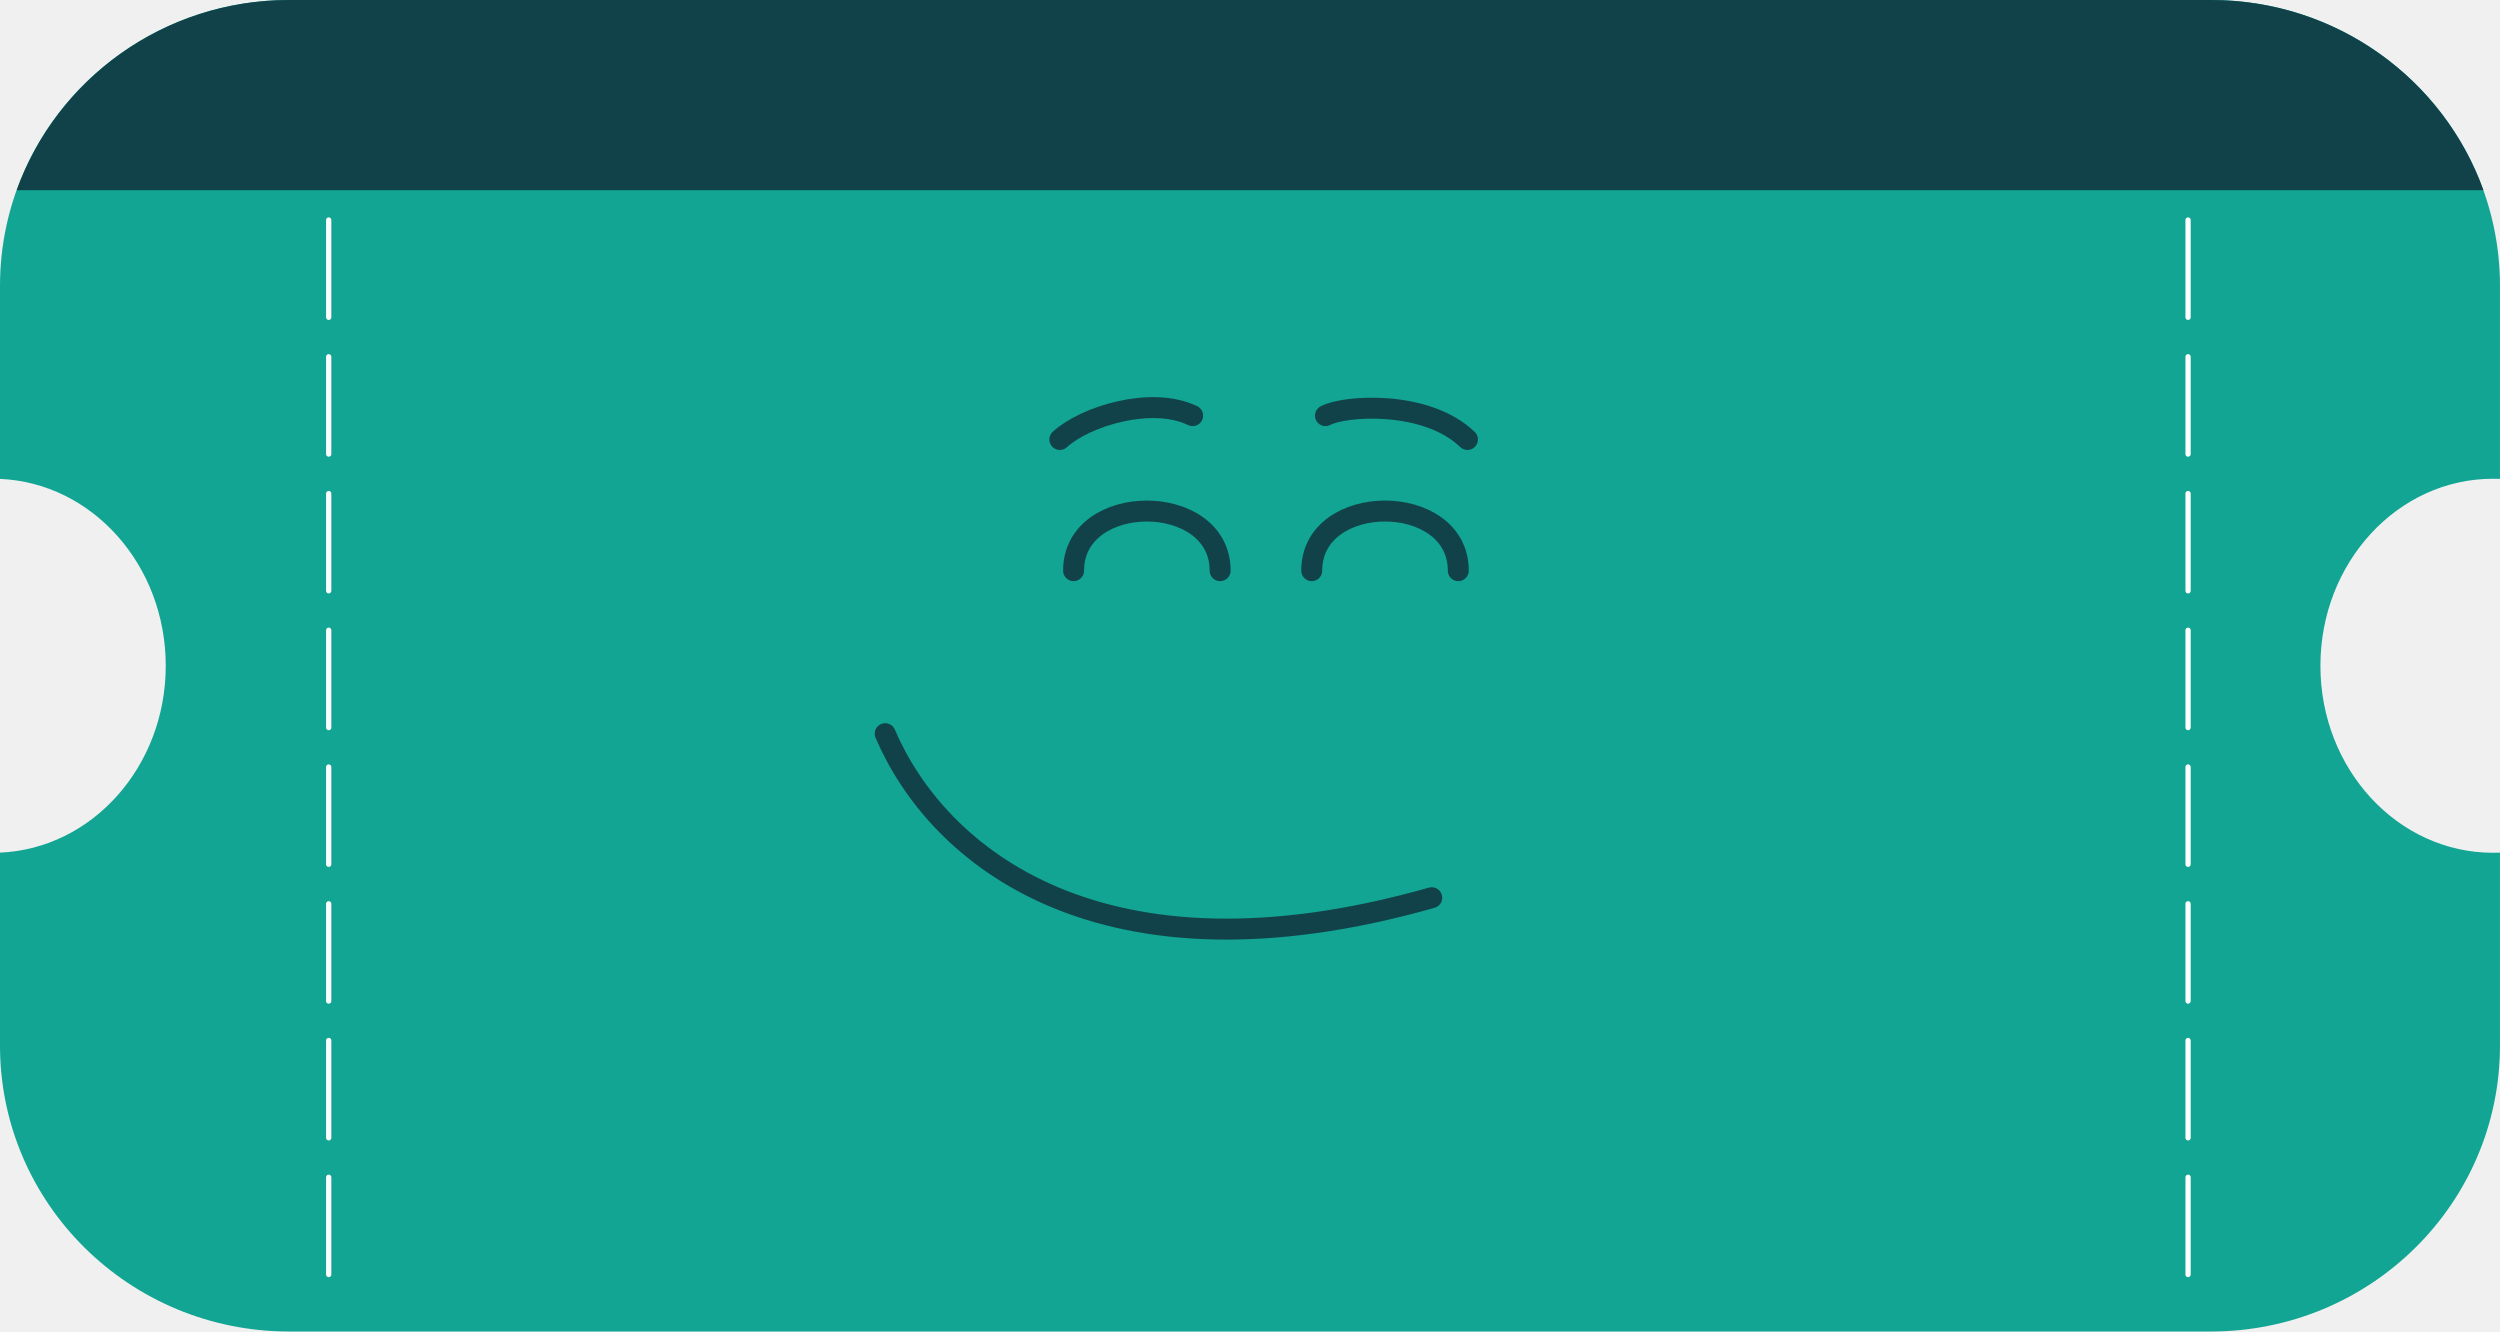
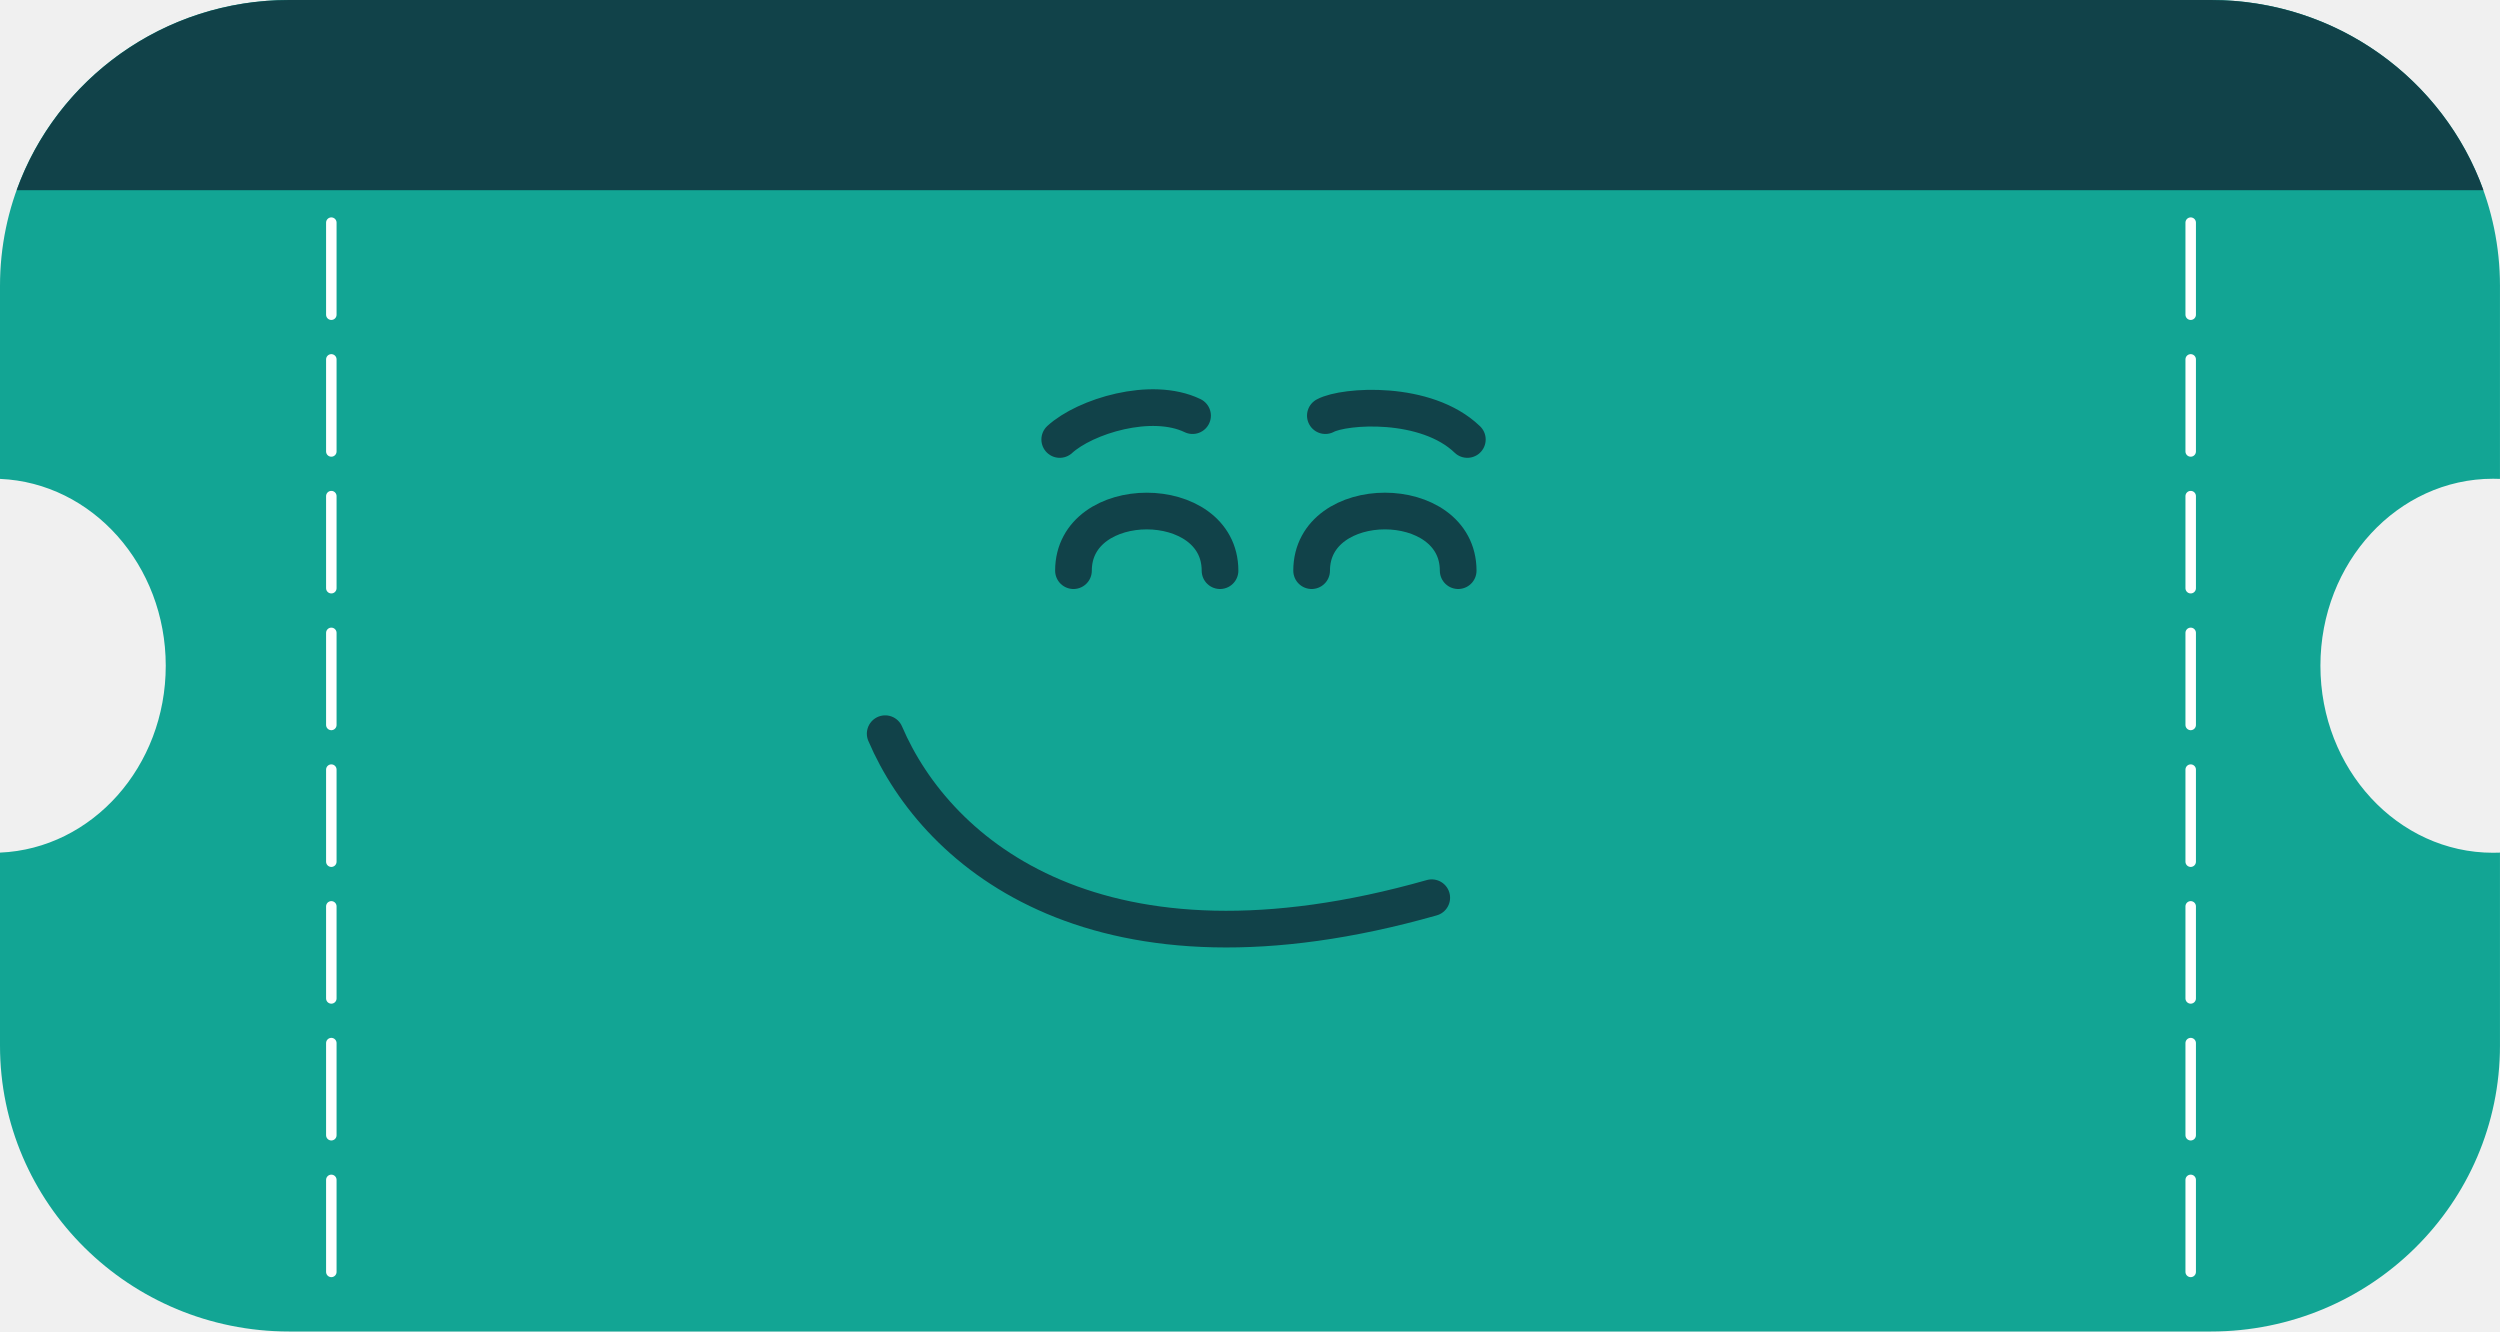
<svg xmlns="http://www.w3.org/2000/svg" width="238.52" height="127.04" fill="none" version="1.1" viewBox="0 0 238.52 127.04">
-   <path d="m0 27.28c0-15.066 12.35-27.28 27.584-27.28h183.35c15.234 0 27.583 12.214 27.583 27.28v18.411c-0.218-9e-3 -0.438-0.014-0.658-0.014-9.098 0-16.473 7.988-16.473 17.842 0 9.854 7.375 17.842 16.473 17.842 0.22 0 0.44-5e-3 0.658-0.014v18.41c0 15.066-12.349 27.28-27.583 27.28h-183.35c-15.234-1e-5 -27.584-12.214-27.584-27.28v-18.41c8.792-0.375 15.814-8.213 15.814-17.828 0-9.615-7.021-17.454-15.814-17.828z" fill="#12a594" />
+   <path d="m0 27.28c0-15.066 12.35-27.28 27.584-27.28h183.35c15.234 0 27.583 12.214 27.583 27.28v18.41c-0.218-0.009-0.438-0.014-0.658-0.014-9.098 0-16.473 7.988-16.473 17.842s7.375 17.842 16.473 17.842c0.22 0 0.44-0.005 0.658-0.014v18.41c0 15.066-12.349 27.28-27.583 27.28h-183.35c-15.234 0-27.584-12.214-27.584-27.28v-18.41c8.792-0.375 15.814-8.213 15.814-17.828s-7.021-17.454-15.814-17.828z" fill="#12a594" />
  <path d="m210.94 0h-183.35c-11.996 0-22.203 7.573-26 18.148h235.35c-3.797-10.575-14.004-18.148-26-18.148z" fill="#114249" />
-   <g stroke-linecap="round">
-     <path d="m84.454 69.999c4.991 11.667 20.546 24.629 52.146 15.65" stroke="#114249" stroke-width="2" />
-     <g transform="translate(-.241 -55.981)" stroke="#fff" stroke-width=".5">
-       <line x1="31.602" x2="31.602" y1="76.972" y2="86.257" />
-       <line x1="31.602" x2="31.602" y1="90.019" y2="99.304" />
-       <line x1="31.602" x2="31.602" y1="103.07" y2="112.35" />
-       <line x1="31.602" x2="31.602" y1="116.11" y2="125.4" />
-       <line x1="31.602" x2="31.602" y1="142.21" y2="151.49" />
-       <line x1="31.602" x2="31.602" y1="168.3" y2="177.58" />
-       <line x1="31.602" x2="31.602" y1="155.25" y2="164.54" />
-       <line x1="31.602" x2="31.602" y1="129.16" y2="138.44" />
-       <line x1="209" x2="209" y1="76.972" y2="86.257" />
-       <line x1="209" x2="209" y1="90.019" y2="99.304" />
-       <line x1="209" x2="209" y1="103.07" y2="112.35" />
-       <line x1="209" x2="209" y1="116.11" y2="125.4" />
-       <line x1="209" x2="209" y1="142.21" y2="151.49" />
-       <line x1="209" x2="209" y1="168.3" y2="177.58" />
-       <line x1="209" x2="209" y1="155.25" y2="164.54" />
-       <line x1="209" x2="209" y1="129.16" y2="138.44" />
-     </g>
-     <path d="m126.46 39.654c1.8-0.972 9.613-1.517 13.546 2.276m-14.856 12.515c0-7.585 13.982-7.585 13.982 0m-38.015-12.515c2.412-2.211 8.739-4.172 12.672-2.275m-11.361 14.791c0-7.585 13.982-7.585 13.982 0" stroke="#114249" stroke-width="2" />
+   <path d="m84.454 70c4.991 11.667 20.546 24.629 52.146 15.65" stroke="#114249" stroke-linecap="round" stroke-width="3.5" />
+   <g stroke="#fff" stroke-linecap="round">
+     <line x1="31.611" x2="31.611" y1="21.241" y2="30.026" />
+     <line x1="31.611" x2="31.611" y1="34.288" y2="43.073" />
+     <line x1="31.611" x2="31.611" y1="47.334" y2="56.119" />
+     <line x1="31.611" x2="31.611" y1="60.381" y2="69.166" />
+     <line x1="31.611" x2="31.611" y1="86.474" y2="95.258" />
+     <line x1="31.611" x2="31.611" y1="112.57" y2="121.35" />
+     <line x1="31.611" x2="31.611" y1="99.52" y2="108.31" />
+     <line x1="31.611" x2="31.611" y1="73.427" y2="82.212" />
+     <line x1="209.01" x2="209.01" y1="21.241" y2="30.026" />
+     <line x1="209.01" x2="209.01" y1="34.288" y2="43.073" />
+     <line x1="209.01" x2="209.01" y1="47.334" y2="56.119" />
+     <line x1="209.01" x2="209.01" y1="60.381" y2="69.166" />
+     <line x1="209.01" x2="209.01" y1="86.474" y2="95.258" />
+     <line x1="209.01" x2="209.01" y1="112.57" y2="121.35" />
+     <line x1="209.01" x2="209.01" y1="99.52" y2="108.31" />
+     <line x1="209.01" x2="209.01" y1="73.427" y2="82.212" />
  </g>
+   <path d="m126.45 39.654c1.8-0.972 9.613-1.517 13.546 2.276m-14.856 12.515c0-7.585 13.982-7.585 13.982 0m-38.015-12.515c2.412-2.211 8.739-4.172 12.672-2.275m-11.361 14.791c0-7.585 13.982-7.585 13.982 0" stroke="#114249" stroke-linecap="round" stroke-width="3.5" />
</svg>
